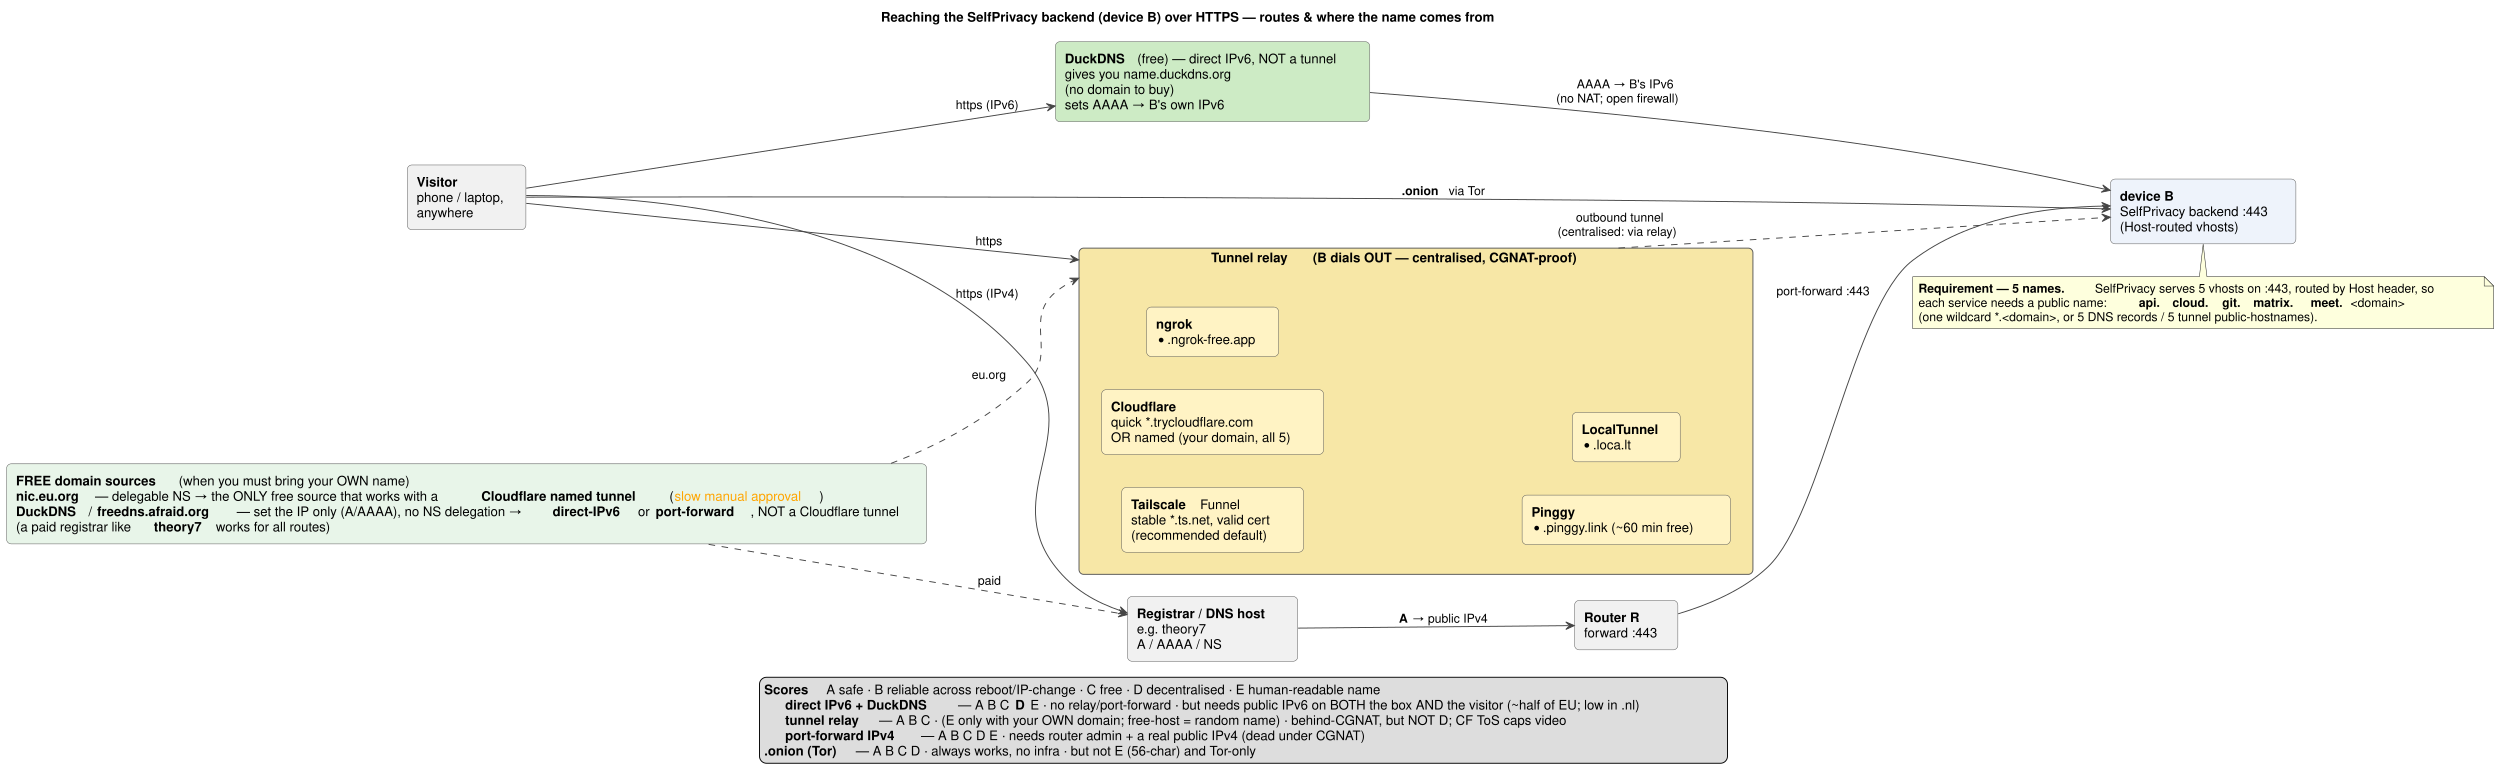
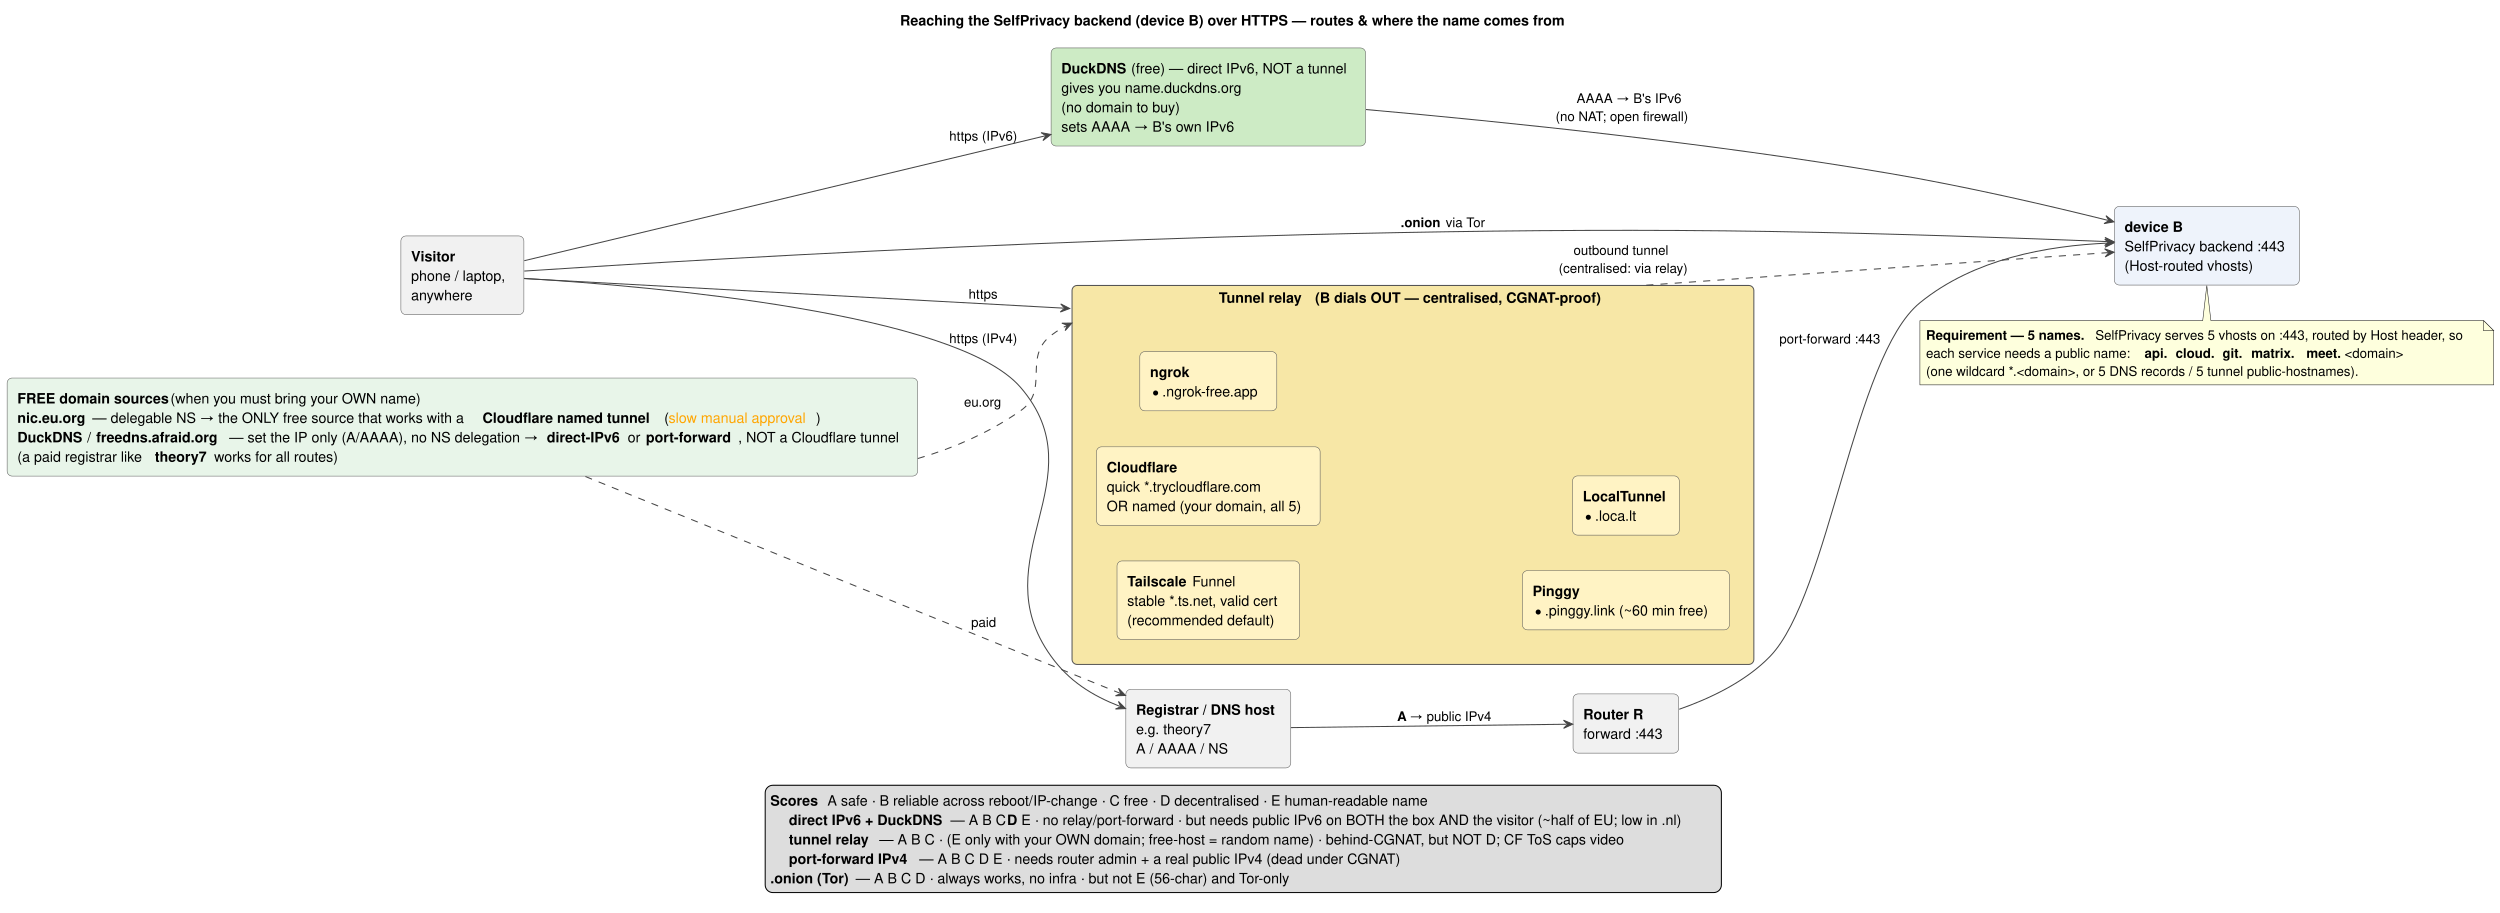
- <svg xmlns="http://www.w3.org/2000/svg" contentStyleType="text/css" data-diagram-type="DESCRIPTION" height="831px" preserveAspectRatio="none" style="width:2659px;height:831px;background:#FFFFFF;" version="1.1" viewBox="0 0 2659 831" width="2659px" zoomAndPan="magnify">
+ <svg xmlns="http://www.w3.org/2000/svg" contentStyleType="text/css" data-diagram-type="DESCRIPTION" height="896px" preserveAspectRatio="none" style="width:2454px;height:896px;background:#FFFFFF;" version="1.1" viewBox="0 0 2454 896" width="2454px" zoomAndPan="magnify">
  <defs>
    <filter height="1" id="b1un5qjyt1t1xp0" width="1" x="0" y="0">
      <feFlood flood-color="#CDEBC5" result="flood" />
      <feComposite in="SourceGraphic" in2="flood" operator="over" />
    </filter>
    <filter height="1" id="b1un5qjyt1t1xp1" width="1" x="0" y="0">
      <feFlood flood-color="#F7E7A6" result="flood" />
      <feComposite in="SourceGraphic" in2="flood" operator="over" />
    </filter>
    <filter height="1" id="b1un5qjyt1t1xp2" width="1" x="0" y="0">
      <feFlood flood-color="#FFFFFF" result="flood" />
      <feComposite in="SourceGraphic" in2="flood" operator="over" />
    </filter>
  </defs>
  <g>
    <g class="title" data-source-line="5">
-       <text fill="#000000" font-family="Helvetica" font-size="14" font-weight="bold" lengthAdjust="spacing" textLength="771.237" x="936.971" y="22.995">Reaching the SelfPrivacy backend (device B) over HTTPS — routes &amp; where the name comes from</text>
+       <text fill="#000000" font-family="Helvetica" font-size="14" font-weight="bold" lengthAdjust="spacing" textLength="673.845" x="883.489" y="24.966">Reaching the SelfPrivacy backend (device B) over HTTPS — routes &amp; where the name comes from</text>
    </g>
    <g class="cluster" data-entity="T" data-source-line="20" data-uid="ent0004" id="cluster_T">
-       <rect fill="#F7E7A6" height="347" rx="5" ry="5" style="stroke:#555555;stroke-width:1;" width="716.77" x="1147.64" y="263.887" />
-       <text fill="#000000" font-family="Helvetica" font-size="14" font-weight="bold" lengthAdjust="spacing" textLength="98.39" x="1288.177" y="278.882">Tunnel relay</text>
-       <text fill="#000000" font-family="Helvetica" font-size="14" font-weight="bold" lengthAdjust="spacing" textLength="327.558" x="1396.315" y="278.882">(B dials OUT — centralised, CGNAT-proof)</text>
+       <rect fill="#F7E7A6" height="372" rx="5" ry="5" style="stroke:#555555;stroke-width:1;" width="669.26" x="1052.32" y="280.208" />
+       <text fill="#000000" font-family="Helvetica" font-size="14" font-weight="bold" lengthAdjust="spacing" textLength="87.206" x="1196.404" y="297.174">Tunnel relay</text>
+       <text fill="#000000" font-family="Helvetica" font-size="14" font-weight="bold" lengthAdjust="spacing" textLength="286.607" x="1290.889" y="297.174">(B dials OUT — centralised, CGNAT-proof)</text>
    </g>
    <g class="entity" data-entity="T_TS" data-source-line="21" data-uid="ent0005" id="entity_T_TS">
-       <rect fill="#FFF3C4" height="68.891" rx="5" ry="5" style="stroke:#555555;stroke-width:0.5;" width="193.298" x="1193.06" y="518.447" />
-       <text fill="#000000" font-family="Helvetica" font-size="14" font-weight="bold" lengthAdjust="spacing" textLength="68.968" x="1203.06" y="541.442">Tailscale</text>
-       <text fill="#000000" font-family="Helvetica" font-size="14" lengthAdjust="spacing" textLength="47.175" x="1276.478" y="541.442">Funnel</text>
-       <text fill="#000000" font-family="Helvetica" font-size="14" lengthAdjust="spacing" textLength="173.298" x="1203.06" y="557.739">stable *.ts.net, valid cert</text>
-       <text fill="#000000" font-family="Helvetica" font-size="14" lengthAdjust="spacing" textLength="166.414" x="1203.06" y="574.036">(recommended default)</text>
+       <rect fill="#FFF3C4" height="77.204" rx="5" ry="5" style="stroke:#555555;stroke-width:0.5;" width="179.235" x="1096.46" y="550.608" />
+       <text fill="#000000" font-family="Helvetica" font-size="14" font-weight="bold" lengthAdjust="spacing" textLength="60.256" x="1106.46" y="575.574">Tailscale</text>
+       <text fill="#000000" font-family="Helvetica" font-size="14" lengthAdjust="spacing" textLength="44.73" x="1170.356" y="575.574">Funnel</text>
+       <text fill="#000000" font-family="Helvetica" font-size="14" lengthAdjust="spacing" textLength="159.235" x="1106.46" y="594.642">stable *.ts.net, valid cert</text>
+       <text fill="#000000" font-family="Helvetica" font-size="14" lengthAdjust="spacing" textLength="155.245" x="1106.46" y="613.71">(recommended default)</text>
    </g>
    <g class="entity" data-entity="T_CF" data-source-line="22" data-uid="ent0006" id="entity_T_CF">
-       <rect fill="#FFF3C4" height="68.891" rx="5" ry="5" style="stroke:#555555;stroke-width:0.5;" width="236.139" x="1171.64" y="414.447" />
-       <text fill="#000000" font-family="Helvetica" font-size="14" font-weight="bold" lengthAdjust="spacing" textLength="81.416" x="1181.64" y="437.442">Cloudflare</text>
-       <text fill="#000000" font-family="Helvetica" font-size="14" lengthAdjust="spacing" textLength="176.914" x="1181.64" y="453.739">quick *.trycloudflare.com</text>
-       <text fill="#000000" font-family="Helvetica" font-size="14" lengthAdjust="spacing" textLength="216.139" x="1181.64" y="470.036">OR named (your domain, all 5)</text>
+       <rect fill="#FFF3C4" height="77.204" rx="5" ry="5" style="stroke:#555555;stroke-width:0.5;" width="219.513" x="1076.32" y="438.608" />
+       <text fill="#000000" font-family="Helvetica" font-size="14" font-weight="bold" lengthAdjust="spacing" textLength="72.688" x="1086.32" y="463.574">Cloudflare</text>
+       <text fill="#000000" font-family="Helvetica" font-size="14" lengthAdjust="spacing" textLength="166.207" x="1086.32" y="482.642">quick *.trycloudflare.com</text>
+       <text fill="#000000" font-family="Helvetica" font-size="14" lengthAdjust="spacing" textLength="199.513" x="1086.32" y="501.71">OR named (your domain, all 5)</text>
    </g>
    <g class="entity" data-entity="T_NG" data-source-line="23" data-uid="ent0007" id="entity_T_NG">
-       <rect fill="#FFF3C4" height="52.594" rx="5" ry="5" style="stroke:#555555;stroke-width:0.5;" width="140.404" x="1219.51" y="326.597" />
-       <text fill="#000000" font-family="Helvetica" font-size="14" font-weight="bold" lengthAdjust="spacing" textLength="45.821" x="1229.51" y="349.592">ngrok</text>
-       <ellipse cx="1235.01" cy="361.691" fill="#000000" rx="2.5" ry="2.5" />
-       <text fill="#000000" font-family="Helvetica" font-size="14" lengthAdjust="spacing" textLength="108.404" x="1241.51" y="365.889">.ngrok-free.app</text>
+       <rect fill="#FFF3C4" height="58.136" rx="5" ry="5" style="stroke:#555555;stroke-width:0.5;" width="134.466" x="1118.84" y="345.138" />
+       <text fill="#000000" font-family="Helvetica" font-size="14" font-weight="bold" lengthAdjust="spacing" textLength="41.762" x="1128.84" y="370.104">ngrok</text>
+       <ellipse cx="1134.34" cy="385.774" fill="#000000" rx="2.5" ry="2.5" />
+       <text fill="#000000" font-family="Helvetica" font-size="14" lengthAdjust="spacing" textLength="102.466" x="1140.84" y="389.172">.ngrok-free.app</text>
    </g>
    <g class="entity" data-entity="T_PG" data-source-line="24" data-uid="ent0008" id="entity_T_PG">
-       <rect fill="#FFF3C4" height="52.594" rx="5" ry="5" style="stroke:#555555;stroke-width:0.5;" width="221.499" x="1618.91" y="526.597" />
-       <text fill="#000000" font-family="Helvetica" font-size="14" font-weight="bold" lengthAdjust="spacing" textLength="54.195" x="1628.91" y="549.592">Pinggy</text>
-       <ellipse cx="1634.41" cy="561.691" fill="#000000" rx="2.5" ry="2.5" />
-       <text fill="#000000" font-family="Helvetica" font-size="14" lengthAdjust="spacing" textLength="189.499" x="1640.91" y="565.889">.pinggy.link (~60 min free)</text>
+       <rect fill="#FFF3C4" height="58.136" rx="5" ry="5" style="stroke:#555555;stroke-width:0.5;" width="203.177" x="1494.4" y="560.138" />
+       <text fill="#000000" font-family="Helvetica" font-size="14" font-weight="bold" lengthAdjust="spacing" textLength="47.95" x="1504.4" y="585.104">Pinggy</text>
+       <ellipse cx="1509.9" cy="600.774" fill="#000000" rx="2.5" ry="2.5" />
+       <text fill="#000000" font-family="Helvetica" font-size="14" lengthAdjust="spacing" textLength="171.177" x="1516.4" y="604.172">.pinggy.link (~60 min free)</text>
    </g>
    <g class="entity" data-entity="T_LT" data-source-line="25" data-uid="ent0009" id="entity_T_LT">
-       <rect fill="#FFF3C4" height="52.594" rx="5" ry="5" style="stroke:#555555;stroke-width:0.5;" width="114.828" x="1672.24" y="438.597" />
-       <text fill="#000000" font-family="Helvetica" font-size="14" font-weight="bold" lengthAdjust="spacing" textLength="94.828" x="1682.24" y="461.592">LocalTunnel</text>
-       <ellipse cx="1687.74" cy="473.691" fill="#000000" rx="2.5" ry="2.5" />
-       <text fill="#000000" font-family="Helvetica" font-size="14" lengthAdjust="spacing" textLength="47.011" x="1694.24" y="477.889">.loca.lt</text>
+       <rect fill="#FFF3C4" height="58.136" rx="5" ry="5" style="stroke:#555555;stroke-width:0.5;" width="104.742" x="1543.62" y="467.138" />
+       <text fill="#000000" font-family="Helvetica" font-size="14" font-weight="bold" lengthAdjust="spacing" textLength="84.742" x="1553.62" y="492.104">LocalTunnel</text>
+       <ellipse cx="1559.12" cy="507.774" fill="#000000" rx="2.5" ry="2.5" />
+       <text fill="#000000" font-family="Helvetica" font-size="14" lengthAdjust="spacing" textLength="42.826" x="1565.62" y="511.172">.loca.lt</text>
    </g>
    <g class="entity" data-entity="V" data-source-line="17" data-uid="ent0002" id="entity_V">
-       <rect fill="#F1F1F1" height="68.891" rx="5" ry="5" style="stroke:#555555;stroke-width:0.5;" width="126.176" x="433.17" y="175.447" />
-       <text fill="#000000" font-family="Helvetica" font-size="14" font-weight="bold" lengthAdjust="spacing" textLength="51.98" x="443.17" y="198.442">Visitor</text>
-       <text fill="#000000" font-family="Helvetica" font-size="14" lengthAdjust="spacing" textLength="106.176" x="443.17" y="214.739">phone / laptop,</text>
-       <text fill="#000000" font-family="Helvetica" font-size="14" lengthAdjust="spacing" textLength="69.043" x="443.17" y="231.036">anywhere</text>
+       <rect fill="#F1F1F1" height="77.204" rx="5" ry="5" style="stroke:#555555;stroke-width:0.5;" width="120.73" x="393.51" y="231.608" />
+       <text fill="#000000" font-family="Helvetica" font-size="14" font-weight="bold" lengthAdjust="spacing" textLength="45.696" x="403.51" y="256.574">Visitor</text>
+       <text fill="#000000" font-family="Helvetica" font-size="14" lengthAdjust="spacing" textLength="100.73" x="403.51" y="275.642">phone / laptop,</text>
+       <text fill="#000000" font-family="Helvetica" font-size="14" lengthAdjust="spacing" textLength="64.876" x="403.51" y="294.71">anywhere</text>
    </g>
    <g class="entity" data-entity="B" data-source-line="18" data-uid="ent0003" id="entity_B">
-       <rect fill="#EEF3FB" height="68.891" rx="5" ry="5" style="stroke:#555555;stroke-width:0.5;" width="197.235" x="2244.67" y="190.447" />
-       <text fill="#000000" font-family="Helvetica" font-size="14" font-weight="bold" lengthAdjust="spacing" textLength="66.78" x="2254.67" y="213.442">device B</text>
-       <text fill="#000000" font-family="Helvetica" font-size="14" lengthAdjust="spacing" textLength="177.235" x="2254.67" y="229.739">SelfPrivacy backend :443</text>
-       <text fill="#000000" font-family="Helvetica" font-size="14" lengthAdjust="spacing" textLength="144.286" x="2254.67" y="246.036">(Host-routed vhosts)</text>
+       <rect fill="#EEF3FB" height="77.204" rx="5" ry="5" style="stroke:#555555;stroke-width:0.5;" width="181.573" x="2075.41" y="202.608" />
+       <text fill="#000000" font-family="Helvetica" font-size="14" font-weight="bold" lengthAdjust="spacing" textLength="57.89" x="2085.41" y="227.574">device B</text>
+       <text fill="#000000" font-family="Helvetica" font-size="14" lengthAdjust="spacing" textLength="161.573" x="2085.41" y="246.642">SelfPrivacy backend :443</text>
+       <text fill="#000000" font-family="Helvetica" font-size="14" lengthAdjust="spacing" textLength="134.315" x="2085.41" y="265.71">(Host-routed vhosts)</text>
    </g>
    <g class="entity" data-entity="DD" data-source-line="29" data-uid="ent0010" id="entity_DD">
-       <rect fill="#CDEBC5" height="85.188" rx="5" ry="5" style="stroke:#555555;stroke-width:0.5;" width="334.385" x="1122.52" y="44.297" />
-       <text fill="#000000" font-family="Helvetica" font-size="14" font-weight="bold" lengthAdjust="spacing" textLength="72.618" x="1132.52" y="67.292">DuckDNS</text>
-       <text fill="#000000" font-family="Helvetica" font-size="14" lengthAdjust="spacing" textLength="237.316" x="1209.588" y="67.292">(free) — direct IPv6, NOT a tunnel</text>
-       <text fill="#000000" font-family="Helvetica" font-size="14" lengthAdjust="spacing" textLength="206.473" x="1132.52" y="83.589">gives you  name.duckdns.org</text>
-       <text fill="#000000" font-family="Helvetica" font-size="14" lengthAdjust="spacing" textLength="134.244" x="1132.52" y="99.886">(no domain to buy)</text>
-       <text fill="#000000" font-family="Helvetica" font-size="14" lengthAdjust="spacing" textLength="180.38" x="1132.52" y="116.183">sets AAAA → B's own IPv6</text>
+       <rect fill="#CDEBC5" height="96.272" rx="5" ry="5" style="stroke:#555555;stroke-width:0.5;" width="308.651" x="1031.75" y="47.068" />
+       <text fill="#000000" font-family="Helvetica" font-size="14" font-weight="bold" lengthAdjust="spacing" textLength="64.89" x="1041.75" y="72.034">DuckDNS</text>
+       <text fill="#000000" font-family="Helvetica" font-size="14" lengthAdjust="spacing" textLength="220.121" x="1110.28" y="72.034">(free) — direct IPv6, NOT a tunnel</text>
+       <text fill="#000000" font-family="Helvetica" font-size="14" lengthAdjust="spacing" textLength="192.401" x="1041.75" y="91.102">gives you  name.duckdns.org</text>
+       <text fill="#000000" font-family="Helvetica" font-size="14" lengthAdjust="spacing" textLength="124.656" x="1041.75" y="110.17">(no domain to buy)</text>
+       <text fill="#000000" font-family="Helvetica" font-size="14" lengthAdjust="spacing" textLength="166.879" x="1041.75" y="129.238">sets AAAA → B's own IPv6</text>
    </g>
    <g class="entity" data-entity="REG" data-source-line="30" data-uid="ent0011" id="entity_REG">
-       <rect fill="#F1F1F1" height="68.891" rx="5" ry="5" style="stroke:#555555;stroke-width:0.5;" width="181.144" x="1199.14" y="634.447" />
-       <text fill="#000000" font-family="Helvetica" font-size="14" font-weight="bold" lengthAdjust="spacing" textLength="161.144" x="1209.14" y="657.442">Registrar / DNS host</text>
-       <text fill="#000000" font-family="Helvetica" font-size="14" lengthAdjust="spacing" textLength="85.34" x="1209.14" y="673.739">e.g. theory7</text>
-       <text fill="#000000" font-family="Helvetica" font-size="14" lengthAdjust="spacing" textLength="94.48" x="1209.14" y="690.036">A / AAAA / NS</text>
+       <rect fill="#F1F1F1" height="77.204" rx="5" ry="5" style="stroke:#555555;stroke-width:0.5;" width="161.904" x="1105.12" y="676.608" />
+       <text fill="#000000" font-family="Helvetica" font-size="14" font-weight="bold" lengthAdjust="spacing" textLength="141.904" x="1115.12" y="701.574">Registrar / DNS host</text>
+       <text fill="#000000" font-family="Helvetica" font-size="14" lengthAdjust="spacing" textLength="78.652" x="1115.12" y="720.642">e.g. theory7</text>
+       <text fill="#000000" font-family="Helvetica" font-size="14" lengthAdjust="spacing" textLength="88.032" x="1115.12" y="739.71">A / AAAA / NS</text>
    </g>
    <g class="entity" data-entity="R" data-source-line="31" data-uid="ent0012" id="entity_R">
-       <rect fill="#F1F1F1" height="52.594" rx="5" ry="5" style="stroke:#555555;stroke-width:0.5;" width="109.811" x="1674.75" y="638.597" />
-       <text fill="#000000" font-family="Helvetica" font-size="14" font-weight="bold" lengthAdjust="spacing" textLength="69.111" x="1684.75" y="661.592">Router R</text>
-       <text fill="#000000" font-family="Helvetica" font-size="14" lengthAdjust="spacing" textLength="89.811" x="1684.75" y="677.889">forward :443</text>
+       <rect fill="#F1F1F1" height="58.136" rx="5" ry="5" style="stroke:#555555;stroke-width:0.5;" width="103.734" x="1544.12" y="681.138" />
+       <text fill="#000000" font-family="Helvetica" font-size="14" font-weight="bold" lengthAdjust="spacing" textLength="60.69" x="1554.12" y="706.104">Router R</text>
+       <text fill="#000000" font-family="Helvetica" font-size="14" lengthAdjust="spacing" textLength="83.734" x="1554.12" y="725.172">forward :443</text>
    </g>
    <g class="entity" data-entity="GMN21" data-source-line="46" data-uid="ent0022" id="entity_GMN21">
-       <path d="M2034.41,294.197 L2034.41,349.595 A0,0 0 0 0 2034.41,349.595 L2652.179,349.595 A0,0 0 0 0 2652.179,349.595 L2652.179,304.197 L2642.179,294.197 L2347.29,294.197 L2343.29,259.637 L2339.29,294.197 L2034.41,294.197 A0,0 0 0 0 2034.41,294.197" fill="#FEFFDD" style="stroke:#181818;stroke-width:0.5;" />
-       <path d="M2642.179,294.197 L2642.179,304.197 L2652.179,304.197 L2642.179,294.197" fill="#FEFFDD" style="stroke:#181818;stroke-width:0.5;" />
-       <text fill="#000000" font-family="Helvetica" font-size="13" font-weight="bold" lengthAdjust="spacing" textLength="183.593" x="2040.41" y="311.264">Requirement — 5 names.</text>
-       <text fill="#000000" font-family="Helvetica" font-size="13" lengthAdjust="spacing" textLength="409.043" x="2228.136" y="311.264">SelfPrivacy serves 5 vhosts on :443, routed by Host header, so</text>
-       <text fill="#000000" font-family="Helvetica" font-size="13" lengthAdjust="spacing" textLength="226.167" x="2040.41" y="326.397">each service needs a public name:</text>
-       <text fill="#000000" font-family="Helvetica" font-size="13" font-weight="bold" lengthAdjust="spacing" textLength="27.473" x="2274.842" y="326.397">api.</text>
-       <text fill="#000000" font-family="Helvetica" font-size="13" lengthAdjust="spacing" textLength="8.265" x="2302.314" y="326.397">  </text>
-       <text fill="#000000" font-family="Helvetica" font-size="13" font-weight="bold" lengthAdjust="spacing" textLength="44.592" x="2310.579" y="326.397">cloud.</text>
-       <text fill="#000000" font-family="Helvetica" font-size="13" lengthAdjust="spacing" textLength="8.265" x="2355.171" y="326.397">  </text>
-       <text fill="#000000" font-family="Helvetica" font-size="13" font-weight="bold" lengthAdjust="spacing" textLength="24.915" x="2363.436" y="326.397">git.</text>
-       <text fill="#000000" font-family="Helvetica" font-size="13" lengthAdjust="spacing" textLength="8.265" x="2388.35" y="326.397">  </text>
-       <text fill="#000000" font-family="Helvetica" font-size="13" font-weight="bold" lengthAdjust="spacing" textLength="52.724" x="2396.615" y="326.397">matrix.</text>
-       <text fill="#000000" font-family="Helvetica" font-size="13" lengthAdjust="spacing" textLength="8.265" x="2449.339" y="326.397">  </text>
-       <text fill="#000000" font-family="Helvetica" font-size="13" font-weight="bold" lengthAdjust="spacing" textLength="42.333" x="2457.603" y="326.397">meet.</text>
-       <text fill="#000000" font-family="Helvetica" font-size="13" lengthAdjust="spacing" textLength="70.472" x="2499.936" y="326.397">&lt;domain&gt;</text>
-       <text fill="#000000" font-family="Helvetica" font-size="13" lengthAdjust="spacing" textLength="487.798" x="2040.41" y="341.529">(one wildcard *.&lt;domain&gt;, or 5 DNS records / 5 tunnel public-hostnames).</text>
+       <path d="M1884.58,314.648 L1884.58,377.766 A0,0 0 0 0 1884.58,377.766 L2447.823,377.766 A0,0 0 0 0 2447.823,377.766 L2447.823,324.648 L2437.823,314.648 L2170.2,314.648 L2166.2,280.278 L2162.2,314.648 L1884.58,314.648 A0,0 0 0 0 1884.58,314.648" fill="#FEFFDD" style="stroke:#181818;stroke-width:0.5;" />
+       <path d="M2437.823,314.648 L2437.823,324.648 L2447.823,324.648 L2437.823,314.648" fill="#FEFFDD" style="stroke:#181818;stroke-width:0.5;" />
+       <text fill="#000000" font-family="Helvetica" font-size="13" font-weight="bold" lengthAdjust="spacing" textLength="162.799" x="1890.58" y="333.545">Requirement — 5 names.</text>
+       <text fill="#000000" font-family="Helvetica" font-size="13" lengthAdjust="spacing" textLength="376.064" x="2056.759" y="333.545">SelfPrivacy serves 5 vhosts on :443, routed by Host header, so</text>
+       <text fill="#000000" font-family="Helvetica" font-size="13" lengthAdjust="spacing" textLength="207.74" x="1890.58" y="351.251">each service needs a public name:</text>
+       <text fill="#000000" font-family="Helvetica" font-size="13" font-weight="bold" lengthAdjust="spacing" textLength="23.751" x="2105.08" y="351.251">api.</text>
+       <text fill="#000000" font-family="Helvetica" font-size="13" lengthAdjust="spacing" textLength="6.76" x="2128.831" y="351.251">  </text>
+       <text fill="#000000" font-family="Helvetica" font-size="13" font-weight="bold" lengthAdjust="spacing" textLength="39.169" x="2135.591" y="351.251">cloud.</text>
+       <text fill="#000000" font-family="Helvetica" font-size="13" lengthAdjust="spacing" textLength="6.76" x="2174.76" y="351.251">  </text>
+       <text fill="#000000" font-family="Helvetica" font-size="13" font-weight="bold" lengthAdjust="spacing" textLength="21.541" x="2181.52" y="351.251">git.</text>
+       <text fill="#000000" font-family="Helvetica" font-size="13" lengthAdjust="spacing" textLength="6.76" x="2203.061" y="351.251">  </text>
+       <text fill="#000000" font-family="Helvetica" font-size="13" font-weight="bold" lengthAdjust="spacing" textLength="47.346" x="2209.821" y="351.251">matrix.</text>
+       <text fill="#000000" font-family="Helvetica" font-size="13" lengthAdjust="spacing" textLength="6.76" x="2257.167" y="351.251">  </text>
+       <text fill="#000000" font-family="Helvetica" font-size="13" font-weight="bold" lengthAdjust="spacing" textLength="37.479" x="2263.927" y="351.251">meet.</text>
+       <text fill="#000000" font-family="Helvetica" font-size="13" lengthAdjust="spacing" textLength="61.568" x="2301.406" y="351.251">&lt;domain&gt;</text>
+       <text fill="#000000" font-family="Helvetica" font-size="13" lengthAdjust="spacing" textLength="450.177" x="1890.58" y="368.957">(one wildcard *.&lt;domain&gt;, or 5 DNS records / 5 tunnel public-hostnames).</text>
    </g>
    <g class="entity" data-entity="SRC" data-source-line="51" data-uid="ent0024" id="entity_SRC">
-       <rect fill="#E8F5E9" height="85.188" rx="5" ry="5" style="stroke:#555555;stroke-width:0.5;" width="978.521" x="7" y="493.297" />
-       <text fill="#000000" font-family="Helvetica" font-size="14" font-weight="bold" lengthAdjust="spacing" textLength="168.608" x="17" y="516.292">FREE domain sources</text>
-       <text fill="#000000" font-family="Helvetica" font-size="14" lengthAdjust="spacing" textLength="279.262" x="190.059" y="516.292">(when you must bring your OWN name)</text>
-       <text fill="#000000" font-family="Helvetica" font-size="14" font-weight="bold" lengthAdjust="spacing" textLength="79.707" x="17" y="532.589">nic.eu.org</text>
-       <text fill="#000000" font-family="Helvetica" font-size="14" lengthAdjust="spacing" textLength="406.315" x="101.157" y="532.589">— delegable NS → the ONLY free source that works with a</text>
-       <text fill="#000000" font-family="Helvetica" font-size="14" font-weight="bold" lengthAdjust="spacing" textLength="195.569" x="511.922" y="532.589">Cloudflare named tunnel</text>
-       <text fill="#000000" font-family="Helvetica" font-size="14" lengthAdjust="spacing" textLength="5.462" x="711.941" y="532.589">(</text>
-       <text fill="#FFA500" font-family="Helvetica" font-size="14" lengthAdjust="spacing" textLength="153.959" x="717.403" y="532.589">slow manual approval</text>
-       <text fill="#000000" font-family="Helvetica" font-size="14" lengthAdjust="spacing" textLength="5.462" x="871.362" y="532.589">)</text>
-       <text fill="#000000" font-family="Helvetica" font-size="14" font-weight="bold" lengthAdjust="spacing" textLength="72.618" x="17" y="548.886">DuckDNS</text>
-       <text fill="#000000" font-family="Helvetica" font-size="14" lengthAdjust="spacing" textLength="4.717" x="94.068" y="548.886">/</text>
-       <text fill="#000000" font-family="Helvetica" font-size="14" font-weight="bold" lengthAdjust="spacing" textLength="144.197" x="103.235" y="548.886">freedns.afraid.org</text>
-       <text fill="#000000" font-family="Helvetica" font-size="14" lengthAdjust="spacing" textLength="331.399" x="251.883" y="548.886">— set the IP only (A/AAAA), no NS delegation →</text>
-       <text fill="#000000" font-family="Helvetica" font-size="14" font-weight="bold" lengthAdjust="spacing" textLength="86.358" x="587.732" y="548.886">direct-IPv6</text>
-       <text fill="#000000" font-family="Helvetica" font-size="14" lengthAdjust="spacing" textLength="14.321" x="678.541" y="548.886">or</text>
-       <text fill="#000000" font-family="Helvetica" font-size="14" font-weight="bold" lengthAdjust="spacing" textLength="100.967" x="697.312" y="548.886">port-forward</text>
-       <text fill="#000000" font-family="Helvetica" font-size="14" lengthAdjust="spacing" textLength="177.242" x="798.279" y="548.886">, NOT a Cloudflare tunnel</text>
-       <text fill="#000000" font-family="Helvetica" font-size="14" lengthAdjust="spacing" textLength="142.153" x="17" y="565.183">(a paid registrar like</text>
-       <text fill="#000000" font-family="Helvetica" font-size="14" font-weight="bold" lengthAdjust="spacing" textLength="61.544" x="163.603" y="565.183">theory7</text>
-       <text fill="#000000" font-family="Helvetica" font-size="14" lengthAdjust="spacing" textLength="140.185" x="229.598" y="565.183">works for all routes)</text>
+       <rect fill="#E8F5E9" height="96.272" rx="5" ry="5" style="stroke:#555555;stroke-width:0.5;" width="893.751" x="7" y="371.068" />
+       <text fill="#000000" font-family="Helvetica" font-size="14" font-weight="bold" lengthAdjust="spacing" textLength="146.691" x="17" y="396.034">FREE domain sources</text>
+       <text fill="#000000" font-family="Helvetica" font-size="14" lengthAdjust="spacing" textLength="261.603" x="167.331" y="396.034">(when you must bring your OWN name)</text>
+       <text fill="#000000" font-family="Helvetica" font-size="14" font-weight="bold" lengthAdjust="spacing" textLength="70" x="17" y="415.102">nic.eu.org</text>
+       <text fill="#000000" font-family="Helvetica" font-size="14" lengthAdjust="spacing" textLength="379.356" x="90.64" y="415.102">— delegable NS → the ONLY free source that works with a</text>
+       <text fill="#000000" font-family="Helvetica" font-size="14" font-weight="bold" lengthAdjust="spacing" textLength="174.719" x="473.636" y="415.102">Cloudflare named tunnel</text>
+       <text fill="#000000" font-family="Helvetica" font-size="14" lengthAdjust="spacing" textLength="4.2" x="651.995" y="415.102">(</text>
+       <text fill="#FFA500" font-family="Helvetica" font-size="14" lengthAdjust="spacing" textLength="144.69" x="656.196" y="415.102">slow manual approval</text>
+       <text fill="#000000" font-family="Helvetica" font-size="14" lengthAdjust="spacing" textLength="4.2" x="800.885" y="415.102">)</text>
+       <text fill="#000000" font-family="Helvetica" font-size="14" font-weight="bold" lengthAdjust="spacing" textLength="64.89" x="17" y="434.17">DuckDNS</text>
+       <text fill="#000000" font-family="Helvetica" font-size="14" lengthAdjust="spacing" textLength="5.208" x="85.53" y="434.17">/</text>
+       <text fill="#000000" font-family="Helvetica" font-size="14" font-weight="bold" lengthAdjust="spacing" textLength="127.022" x="94.378" y="434.17">freedns.afraid.org</text>
+       <text fill="#000000" font-family="Helvetica" font-size="14" lengthAdjust="spacing" textLength="308.027" x="225.039" y="434.17">— set the IP only (A/AAAA), no NS delegation →</text>
+       <text fill="#000000" font-family="Helvetica" font-size="14" font-weight="bold" lengthAdjust="spacing" textLength="75.754" x="536.706" y="434.17">direct-IPv6</text>
+       <text fill="#000000" font-family="Helvetica" font-size="14" lengthAdjust="spacing" textLength="14.252" x="616.1" y="434.17">or</text>
+       <text fill="#000000" font-family="Helvetica" font-size="14" font-weight="bold" lengthAdjust="spacing" textLength="90.566" x="633.992" y="434.17">port-forward</text>
+       <text fill="#000000" font-family="Helvetica" font-size="14" lengthAdjust="spacing" textLength="166.193" x="724.557" y="434.17">, NOT a Cloudflare tunnel</text>
+       <text fill="#000000" font-family="Helvetica" font-size="14" lengthAdjust="spacing" textLength="131.333" x="17" y="453.238">(a paid registrar like</text>
+       <text fill="#000000" font-family="Helvetica" font-size="14" font-weight="bold" lengthAdjust="spacing" textLength="54.544" x="151.974" y="453.238">theory7</text>
+       <text fill="#000000" font-family="Helvetica" font-size="14" lengthAdjust="spacing" textLength="131.263" x="210.157" y="453.238">works for all routes)</text>
    </g>
    <g class="link" data-entity-1="V" data-entity-2="T" data-source-line="33" data-uid="lnk13" id="link_V_T">
-       <path d="M559.7,216.277 C652.41,225.767 832.55,244.204 990.558,260.376 C1030.059,264.418 1068.178,268.32 1103.201,271.904 C1111.957,272.8 1120.52,273.676 1128.862,274.53 C1133.033,274.957 1137.149,275.378 1141.207,275.793 C1143.236,276.001 1139.281,275.596 1141.28,275.801" fill="none" id="V-to-T" style="stroke:#444444;stroke-width:1;" />
-       <polygon fill="#444444" points="1147.249,276.412,1138.703,271.516,1142.275,275.903,1137.888,279.475,1147.249,276.412" style="stroke:#444444;stroke-width:1;" />
-       <text fill="#000000" font-family="Helvetica" font-size="13" lengthAdjust="spacing" textLength="33.459" x="1037.52" y="260.754">https</text>
+       <path d="M514.63,273.478 C601.145,278.218 766.822,287.293 911.827,295.235 C948.079,297.221 983.038,299.136 1015.145,300.894 C1023.172,301.334 1031.021,301.764 1038.667,302.183 C1042.489,302.392 1040.271,302.271 1043.989,302.474" fill="none" id="V-to-T" style="stroke:#444444;stroke-width:1;" />
+       <polygon fill="#444444" points="1049.98,302.803,1041.213,298.316,1044.988,302.529,1040.775,306.304,1049.98,302.803" style="stroke:#444444;stroke-width:1;" />
+       <text fill="#000000" font-family="Helvetica" font-size="13" lengthAdjust="spacing" textLength="31.642" x="950.75" y="293.165">https</text>
    </g>
    <g class="link" data-entity-1="T" data-entity-2="B" data-source-line="34" data-uid="lnk14" id="link_T_B">
-       <path d="M1721.376,263.861 C1724.645,263.656 1727.92,263.451 1731.2,263.245 C1737.758,262.833 1744.335,262.42 1750.926,262.007 C1777.29,260.352 1803.877,258.683 1830.417,257.017 C1883.497,253.686 1936.387,250.366 1986.923,247.195 C2087.994,240.851 2173.657,235.475 2238.562,231.403" fill="none" id="T-to-B" style="stroke:#444444;stroke-width:1;stroke-dasharray:7,7;" />
-       <polygon fill="#444444" points="2244.55,231.027,2235.317,227.598,2239.56,231.34,2235.818,235.583,2244.55,231.027" style="stroke:#444444;stroke-width:1;" />
-       <text fill="#000000" font-family="Helvetica" font-size="13" lengthAdjust="spacing" textLength="107.783" x="1676.125" y="235.664">outbound tunnel</text>
-       <text fill="#000000" font-family="Helvetica" font-size="13" lengthAdjust="spacing" textLength="146.713" x="1656.66" y="250.797">(centralised: via relay)</text>
+       <path d="M1615.944,279.953 C1640.5,278.221 1665.261,276.474 1689.976,274.731 C1739.405,271.244 1788.645,267.77 1835.674,264.453 C1929.733,257.817 2008.965,252.228 2069.165,247.98" fill="none" id="T-to-B" style="stroke:#444444;stroke-width:1;stroke-dasharray:7,7;" />
+       <polygon fill="#444444" points="2075.15,247.558,2065.891,244.201,2070.162,247.91,2066.454,252.181,2075.15,247.558" style="stroke:#444444;stroke-width:1;" />
+       <text fill="#000000" font-family="Helvetica" font-size="13" lengthAdjust="spacing" textLength="103.376" x="1544.55" y="250.155">outbound tunnel</text>
+       <text fill="#000000" font-family="Helvetica" font-size="13" lengthAdjust="spacing" textLength="132.496" x="1529.99" y="267.861">(centralised: via relay)</text>
    </g>
    <g class="link" data-entity-1="V" data-entity-2="DD" data-source-line="36" data-uid="lnk15" id="link_V_DD">
-       <path d="M559.7,200.187 C679.88,181.507 941.031,140.929 1116.391,113.668" fill="none" id="V-to-DD" style="stroke:#444444;stroke-width:1;" />
-       <polygon fill="#444444" points="1122.32,112.747,1112.812,110.177,1117.379,113.515,1114.041,118.082,1122.32,112.747" style="stroke:#444444;stroke-width:1;" />
-       <text fill="#000000" font-family="Helvetica" font-size="13" lengthAdjust="spacing" textLength="75.372" x="1016.52" y="115.944">https (IPv6)</text>
+       <path d="M514.63,255.888 C626.52,229.068 864.985,171.916 1025.735,133.396" fill="none" id="V-to-DD" style="stroke:#444444;stroke-width:1;" />
+       <polygon fill="#444444" points="1031.57,131.998,1021.886,130.205,1026.708,133.163,1023.75,137.985,1031.57,131.998" style="stroke:#444444;stroke-width:1;" />
+       <text fill="#000000" font-family="Helvetica" font-size="13" lengthAdjust="spacing" textLength="69.134" x="931.75" y="138.035">https (IPv6)</text>
    </g>
    <g class="link" data-entity-1="DD" data-entity-2="B" data-source-line="37" data-uid="lnk16" id="link_DD_B">
-       <path d="M1457.14,98.437 C1602.15,109.637 1817.86,129.047 2004.41,156.887 C2085.78,169.037 2171.349,186.473 2238.569,201.193" fill="none" id="DD-to-B" style="stroke:#444444;stroke-width:1;" />
-       <polygon fill="#444444" points="2244.43,202.477,2236.494,196.644,2239.546,201.407,2234.783,204.459,2244.43,202.477" style="stroke:#444444;stroke-width:1;" />
-       <text fill="#000000" font-family="Helvetica" font-size="13" lengthAdjust="spacing" textLength="105.765" x="1677.012" y="93.934">AAAA → B's IPv6</text>
-       <text fill="#000000" font-family="Helvetica" font-size="13" lengthAdjust="spacing" textLength="149.468" x="1655.16" y="109.067">(no NAT; open firewall)</text>
+       <path d="M1340.87,107.518 C1476.61,119.568 1679.54,140.468 1854.58,170.208 C1929.43,182.928 2007.487,200.97 2069.187,216.31" fill="none" id="DD-to-B" style="stroke:#444444;stroke-width:1;" />
+       <polygon fill="#444444" points="2075.01,217.758,2067.241,211.705,2070.158,216.552,2065.311,219.468,2075.01,217.758" style="stroke:#444444;stroke-width:1;" />
+       <text fill="#000000" font-family="Helvetica" font-size="13" lengthAdjust="spacing" textLength="97.604" x="1547.543" y="101.105">AAAA → B's IPv6</text>
+       <text fill="#000000" font-family="Helvetica" font-size="13" lengthAdjust="spacing" textLength="138.71" x="1526.99" y="118.811">(no NAT; open firewall)</text>
    </g>
    <g class="link" data-entity-1="V" data-entity-2="REG" data-source-line="39" data-uid="lnk17" id="link_V_REG">
-       <path d="M559.68,207.967 C682.54,207.897 955.66,226.777 1092.52,385.887 C1156.01,459.707 1062.44,526.277 1122.52,602.887 C1141.39,626.957 1164.673,640.325 1193.153,650.065" fill="none" id="V-to-REG" style="stroke:#444444;stroke-width:1;" />
-       <polygon fill="#444444" points="1198.83,652.007,1191.609,645.31,1194.099,650.389,1189.02,652.879,1198.83,652.007" style="stroke:#444444;stroke-width:1;" />
-       <text fill="#000000" font-family="Helvetica" font-size="13" lengthAdjust="spacing" textLength="75.372" x="1016.52" y="316.654">https (IPv4)</text>
+       <path d="M514.3,273.248 C642.54,281.168 938.76,307.128 1001.75,380.208 C1078.85,469.658 962.64,548.448 1031.75,644.208 C1049.35,668.588 1071.843,682.641 1099.203,693.351" fill="none" id="V-to-REG" style="stroke:#444444;stroke-width:1;" />
+       <polygon fill="#444444" points="1104.79,695.538,1097.867,688.533,1100.134,693.715,1094.951,695.982,1104.79,695.538" style="stroke:#444444;stroke-width:1;" />
+       <text fill="#000000" font-family="Helvetica" font-size="13" lengthAdjust="spacing" textLength="69.134" x="931.75" y="336.755">https (IPv4)</text>
    </g>
    <g class="link" data-entity-1="REG" data-entity-2="R" data-source-line="40" data-uid="lnk18" id="link_REG_R">
-       <path d="M1380.66,668.067 C1469.02,667.267 1594.96,666.112 1668.38,665.442" fill="none" id="REG-to-R" style="stroke:#444444;stroke-width:1;" />
-       <polygon fill="#444444" points="1674.38,665.387,1665.344,661.469,1669.38,665.433,1665.417,669.469,1674.38,665.387" style="stroke:#444444;stroke-width:1;" />
-       <text fill="#000000" font-family="Helvetica" font-size="13" font-weight="bold" lengthAdjust="spacing" textLength="10.061" x="1487.91" y="662.254">A</text>
-       <text fill="#000000" font-family="Helvetica" font-size="13" lengthAdjust="spacing" textLength="85.909" x="1502.103" y="662.254">→ public IPv4</text>
+       <path d="M1267.18,714.228 C1349.2,713.218 1468.23,711.761 1537.78,710.911" fill="none" id="REG-to-R" style="stroke:#444444;stroke-width:1;" />
+       <polygon fill="#444444" points="1543.78,710.838,1534.732,706.948,1538.78,710.899,1534.83,714.948,1543.78,710.838" style="stroke:#444444;stroke-width:1;" />
+       <text fill="#000000" font-family="Helvetica" font-size="13" font-weight="bold" lengthAdjust="spacing" textLength="8.97" x="1371.4" y="707.725">A</text>
+       <text fill="#000000" font-family="Helvetica" font-size="13" lengthAdjust="spacing" textLength="80.366" x="1383.75" y="707.725">→ public IPv4</text>
    </g>
    <g class="link" data-entity-1="R" data-entity-2="B" data-source-line="41" data-uid="lnk19" id="link_R_B">
-       <path d="M1784.89,652.847 C1816.01,643.597 1854.02,628.027 1880.41,602.887 C1938.42,547.637 1970.54,325.277 2034.41,276.887 C2094.03,231.717 2172.841,220.236 2238.361,219.156" fill="none" id="R-to-B" style="stroke:#444444;stroke-width:1;" />
-       <polygon fill="#444444" points="2244.36,219.057,2235.295,215.206,2239.361,219.139,2235.427,223.205,2244.36,219.057" style="stroke:#444444;stroke-width:1;" />
-       <text fill="#000000" font-family="Helvetica" font-size="13" lengthAdjust="spacing" textLength="114.734" x="1889.41" y="314.004">port-forward :443</text>
+       <path d="M1648.31,696.218 C1677.67,685.958 1713.36,669.368 1737.58,644.208 C1795.65,583.868 1819.65,350.098 1884.58,297.208 C1937.74,253.908 2009.136,241.285 2069.186,238.605" fill="none" id="R-to-B" style="stroke:#444444;stroke-width:1;" />
+       <polygon fill="#444444" points="2075.18,238.338,2066.011,234.743,2070.185,238.561,2066.367,242.735,2075.18,238.338" style="stroke:#444444;stroke-width:1;" />
+       <text fill="#000000" font-family="Helvetica" font-size="13" lengthAdjust="spacing" textLength="107.861" x="1746.58" y="337.175">port-forward :443</text>
    </g>
    <g class="link" data-entity-1="V" data-entity-2="B" data-source-line="43" data-uid="lnk20" id="link_V_B">
-       <path d="M559.64,209.717 C754.7,209.257 1370.47,208.447 1880.41,214.887 C2006.12,216.477 2145.052,219.724 2238.532,222.113" fill="none" id="V-to-B" style="stroke:#444444;stroke-width:1;" />
-       <polygon fill="#444444" points="2244.53,222.267,2235.635,218.038,2239.532,222.139,2235.431,226.036,2244.53,222.267" style="stroke:#444444;stroke-width:1;" />
-       <text fill="#000000" font-family="Helvetica" font-size="13" font-weight="bold" lengthAdjust="spacing" textLength="45.767" x="1490.91" y="207.454">.onion</text>
-       <text fill="#000000" font-family="Helvetica" font-size="13" lengthAdjust="spacing" textLength="44.643" x="1540.809" y="207.454">via Tor</text>
+       <path d="M514.64,266.078 C697.57,253.918 1266.11,219.488 1737.58,227.208 C1854.18,229.118 1982.605,233.709 2069.125,237.159" fill="none" id="V-to-B" style="stroke:#444444;stroke-width:1;" />
+       <polygon fill="#444444" points="2075.12,237.398,2066.287,233.042,2070.124,237.199,2065.968,241.036,2075.12,237.398" style="stroke:#444444;stroke-width:1;" />
+       <text fill="#000000" font-family="Helvetica" font-size="13" font-weight="bold" lengthAdjust="spacing" textLength="40.846" x="1374.9" y="222.925">.onion</text>
+       <text fill="#000000" font-family="Helvetica" font-size="13" lengthAdjust="spacing" textLength="41.093" x="1419.126" y="222.925">via Tor</text>
    </g>
    <g class="link" data-entity-1="SRC" data-entity-2="T" data-source-line="52" data-uid="lnk25" id="link_SRC_T">
-       <path d="M947.77,492.817 C1000.94,472.657 1050.96,444.887 1092.52,406.887 C1125.51,376.727 1088.16,339.477 1122.52,310.887 C1129.557,305.033 1137.379,300.317 1145.686,296.548 C1146.205,296.312 1141.227,298.481 1141.75,298.252" fill="none" id="SRC-to-T" style="stroke:#444444;stroke-width:1;stroke-dasharray:7,7;" />
-       <polygon fill="#444444" points="1147.249,295.852,1137.4,295.787,1142.667,297.852,1140.601,303.118,1147.249,295.852" style="stroke:#444444;stroke-width:1;" />
-       <text fill="#000000" font-family="Helvetica" font-size="13" lengthAdjust="spacing" textLength="41.92" x="1033.52" y="402.954">eu.org</text>
+       <path d="M900.95,450.078 C936.84,439.708 971.04,424.548 1001.75,403.208 C1030.89,382.948 1003.59,350.808 1031.75,329.208 C1035.102,326.636 1038.622,324.309 1042.276,322.205 C1044.103,321.154 1045.964,320.158 1047.854,319.216 C1048.8,318.745 1049.752,318.288 1050.711,317.843 C1051.191,317.621 1046.194,319.849 1046.677,319.633" fill="none" id="SRC-to-T" style="stroke:#444444;stroke-width:1;stroke-dasharray:7,7;" />
+       <polygon fill="#444444" points="1052.156,317.186,1042.307,317.205,1047.591,319.226,1045.57,324.509,1052.156,317.186" style="stroke:#444444;stroke-width:1;" />
+       <text fill="#000000" font-family="Helvetica" font-size="13" lengthAdjust="spacing" textLength="40.079" x="946.25" y="399.105">eu.org</text>
    </g>
    <g class="link" data-entity-1="SRC" data-entity-2="REG" data-source-line="53" data-uid="lnk26" id="link_SRC_REG">
-       <path d="M753.68,578.977 C906.51,604.667 1085.203,634.692 1192.773,652.772" fill="none" id="SRC-to-REG" style="stroke:#444444;stroke-width:1;stroke-dasharray:7,7;" />
-       <polygon fill="#444444" points="1198.69,653.767,1190.477,648.33,1193.759,652.938,1189.151,656.22,1198.69,653.767" style="stroke:#444444;stroke-width:1;" />
-       <text fill="#000000" font-family="Helvetica" font-size="13" lengthAdjust="spacing" textLength="28.082" x="1040.02" y="621.944">paid</text>
+       <path d="M574.64,467.758 C724.34,528.438 970.91,628.384 1099.24,680.413" fill="none" id="SRC-to-REG" style="stroke:#444444;stroke-width:1;stroke-dasharray:7,7;" />
+       <polygon fill="#444444" points="1104.8,682.668,1097.962,675.579,1100.166,680.789,1094.957,682.993,1104.8,682.668" style="stroke:#444444;stroke-width:1;" />
+       <text fill="#000000" font-family="Helvetica" font-size="13" lengthAdjust="spacing" textLength="26.637" x="953.25" y="615.365">paid</text>
    </g>
    <g class="legend" data-source-line="55">
-       <rect fill="#DDDDDD" height="91.484" rx="7.5" ry="7.5" style="stroke:#000000;stroke-width:1;" width="1029.553" x="807.813" y="720.337" />
-       <text fill="#000000" font-family="Helvetica" font-size="14" font-weight="bold" lengthAdjust="spacing" textLength="52.732" x="812.813" y="738.333">Scores</text>
-       <text fill="#000000" font-family="Helvetica" font-size="14" lengthAdjust="spacing" textLength="662.43" x="878.896" y="738.333">A safe · B reliable across reboot/IP-change · C free · D decentralised · E human-readable name</text>
-       <text fill="#000000" filter="url(#b1un5qjyt1t1xp0)" font-family="Helvetica" font-size="14" lengthAdjust="spacing" textLength="17.801" x="812.813" y="754.63">    </text>
-       <text fill="#000000" font-family="Helvetica" font-size="14" lengthAdjust="spacing" textLength="4.45" x="830.614" y="754.63"> </text>
-       <text fill="#000000" font-family="Helvetica" font-size="14" font-weight="bold" lengthAdjust="spacing" textLength="179.519" x="835.064" y="754.63">direct IPv6 + DuckDNS</text>
-       <text fill="#000000" font-family="Helvetica" font-size="14" lengthAdjust="spacing" textLength="56.308" x="1019.033" y="754.63">— A B C</text>
-       <text fill="#000000" font-family="Helvetica" font-size="14" font-weight="bold" lengthAdjust="spacing" textLength="11.621" x="1079.79" y="754.63">D</text>
-       <text fill="#000000" font-family="Helvetica" font-size="14" lengthAdjust="spacing" textLength="736.504" x="1095.862" y="754.63">E · no relay/port-forward · but needs public IPv6 on BOTH the box AND the visitor (~half of EU; low in .nl)</text>
-       <text fill="#000000" filter="url(#b1un5qjyt1t1xp1)" font-family="Helvetica" font-size="14" lengthAdjust="spacing" textLength="17.801" x="812.813" y="770.926">    </text>
-       <text fill="#000000" font-family="Helvetica" font-size="14" lengthAdjust="spacing" textLength="4.45" x="830.614" y="770.926"> </text>
-       <text fill="#000000" font-family="Helvetica" font-size="14" font-weight="bold" lengthAdjust="spacing" textLength="95.532" x="835.064" y="770.926">tunnel relay</text>
-       <text fill="#000000" font-family="Helvetica" font-size="14" lengthAdjust="spacing" textLength="816.245" x="935.046" y="770.926">— A B C · (E only with your OWN domain; free-host = random name) · behind-CGNAT, but NOT D; CF ToS caps video</text>
-       <text fill="#000000" filter="url(#b1un5qjyt1t1xp2)" font-family="Helvetica" font-size="14" lengthAdjust="spacing" textLength="17.801" x="812.813" y="787.223">    </text>
-       <text fill="#000000" font-family="Helvetica" font-size="14" lengthAdjust="spacing" textLength="4.45" x="830.614" y="787.223"> </text>
-       <text fill="#000000" font-family="Helvetica" font-size="14" font-weight="bold" lengthAdjust="spacing" textLength="140.178" x="835.064" y="787.223">port-forward IPv4</text>
-       <text fill="#000000" font-family="Helvetica" font-size="14" lengthAdjust="spacing" textLength="527.037" x="979.692" y="787.223">— A B C D E · needs router admin + a real public IPv4 (dead under CGNAT)</text>
-       <text fill="#000000" font-family="Helvetica" font-size="14" font-weight="bold" lengthAdjust="spacing" textLength="93.03" x="812.813" y="803.52">.onion (Tor)</text>
-       <text fill="#000000" font-family="Helvetica" font-size="14" lengthAdjust="spacing" textLength="480.601" x="910.293" y="803.52">— A B C D · always works, no infra · but not E (56-char) and Tor-only</text>
+       <rect fill="#DDDDDD" height="105.34" rx="7.5" ry="7.5" style="stroke:#000000;stroke-width:1;" width="938.588" x="751.117" y="770.812" />
+       <text fill="#000000" font-family="Helvetica" font-size="14" font-weight="bold" lengthAdjust="spacing" textLength="45.164" x="756.117" y="790.778">Scores</text>
+       <text fill="#000000" font-family="Helvetica" font-size="14" lengthAdjust="spacing" textLength="614.43" x="812.201" y="790.778">A safe · B reliable across reboot/IP-change · C free · D decentralised · E human-readable name</text>
+       <text fill="#000000" filter="url(#b1un5qjyt1t1xp0)" font-family="Helvetica" font-size="14" lengthAdjust="spacing" textLength="14.56" x="756.117" y="809.846">    </text>
+       <text fill="#000000" font-family="Helvetica" font-size="14" lengthAdjust="spacing" textLength="3.64" x="770.677" y="809.846"> </text>
+       <text fill="#000000" font-family="Helvetica" font-size="14" font-weight="bold" lengthAdjust="spacing" textLength="155.063" x="774.317" y="809.846">direct IPv6 + DuckDNS</text>
+       <text fill="#000000" font-family="Helvetica" font-size="14" lengthAdjust="spacing" textLength="51.814" x="933.021" y="809.846">— A B C</text>
+       <text fill="#000000" font-family="Helvetica" font-size="14" font-weight="bold" lengthAdjust="spacing" textLength="10.36" x="988.475" y="809.846">D</text>
+       <text fill="#000000" font-family="Helvetica" font-size="14" lengthAdjust="spacing" textLength="682.232" x="1002.474" y="809.846">E · no relay/port-forward · but needs public IPv6 on BOTH the box AND the visitor (~half of EU; low in .nl)</text>
+       <text fill="#000000" filter="url(#b1un5qjyt1t1xp1)" font-family="Helvetica" font-size="14" lengthAdjust="spacing" textLength="14.56" x="756.117" y="828.913">    </text>
+       <text fill="#000000" font-family="Helvetica" font-size="14" lengthAdjust="spacing" textLength="3.64" x="770.677" y="828.913"> </text>
+       <text fill="#000000" font-family="Helvetica" font-size="14" font-weight="bold" lengthAdjust="spacing" textLength="85.176" x="774.317" y="828.913">tunnel relay</text>
+       <text fill="#000000" font-family="Helvetica" font-size="14" lengthAdjust="spacing" textLength="752.903" x="863.133" y="828.913">— A B C · (E only with your OWN domain; free-host = random name) · behind-CGNAT, but NOT D; CF ToS caps video</text>
+       <text fill="#000000" filter="url(#b1un5qjyt1t1xp2)" font-family="Helvetica" font-size="14" lengthAdjust="spacing" textLength="14.56" x="756.117" y="847.981">    </text>
+       <text fill="#000000" font-family="Helvetica" font-size="14" lengthAdjust="spacing" textLength="3.64" x="770.677" y="847.981"> </text>
+       <text fill="#000000" font-family="Helvetica" font-size="14" font-weight="bold" lengthAdjust="spacing" textLength="124.418" x="774.317" y="847.981">port-forward IPv4</text>
+       <text fill="#000000" font-family="Helvetica" font-size="14" lengthAdjust="spacing" textLength="484.272" x="902.375" y="847.981">— A B C D E · needs router admin + a real public IPv4 (dead under CGNAT)</text>
+       <text fill="#000000" font-family="Helvetica" font-size="14" font-weight="bold" lengthAdjust="spacing" textLength="80.248" x="756.117" y="867.049">.onion (Tor)</text>
+       <text fill="#000000" font-family="Helvetica" font-size="14" lengthAdjust="spacing" textLength="441.796" x="840.005" y="867.049">— A B C D · always works, no infra · but not E (56-char) and Tor-only</text>
    </g>
  </g>
</svg>
